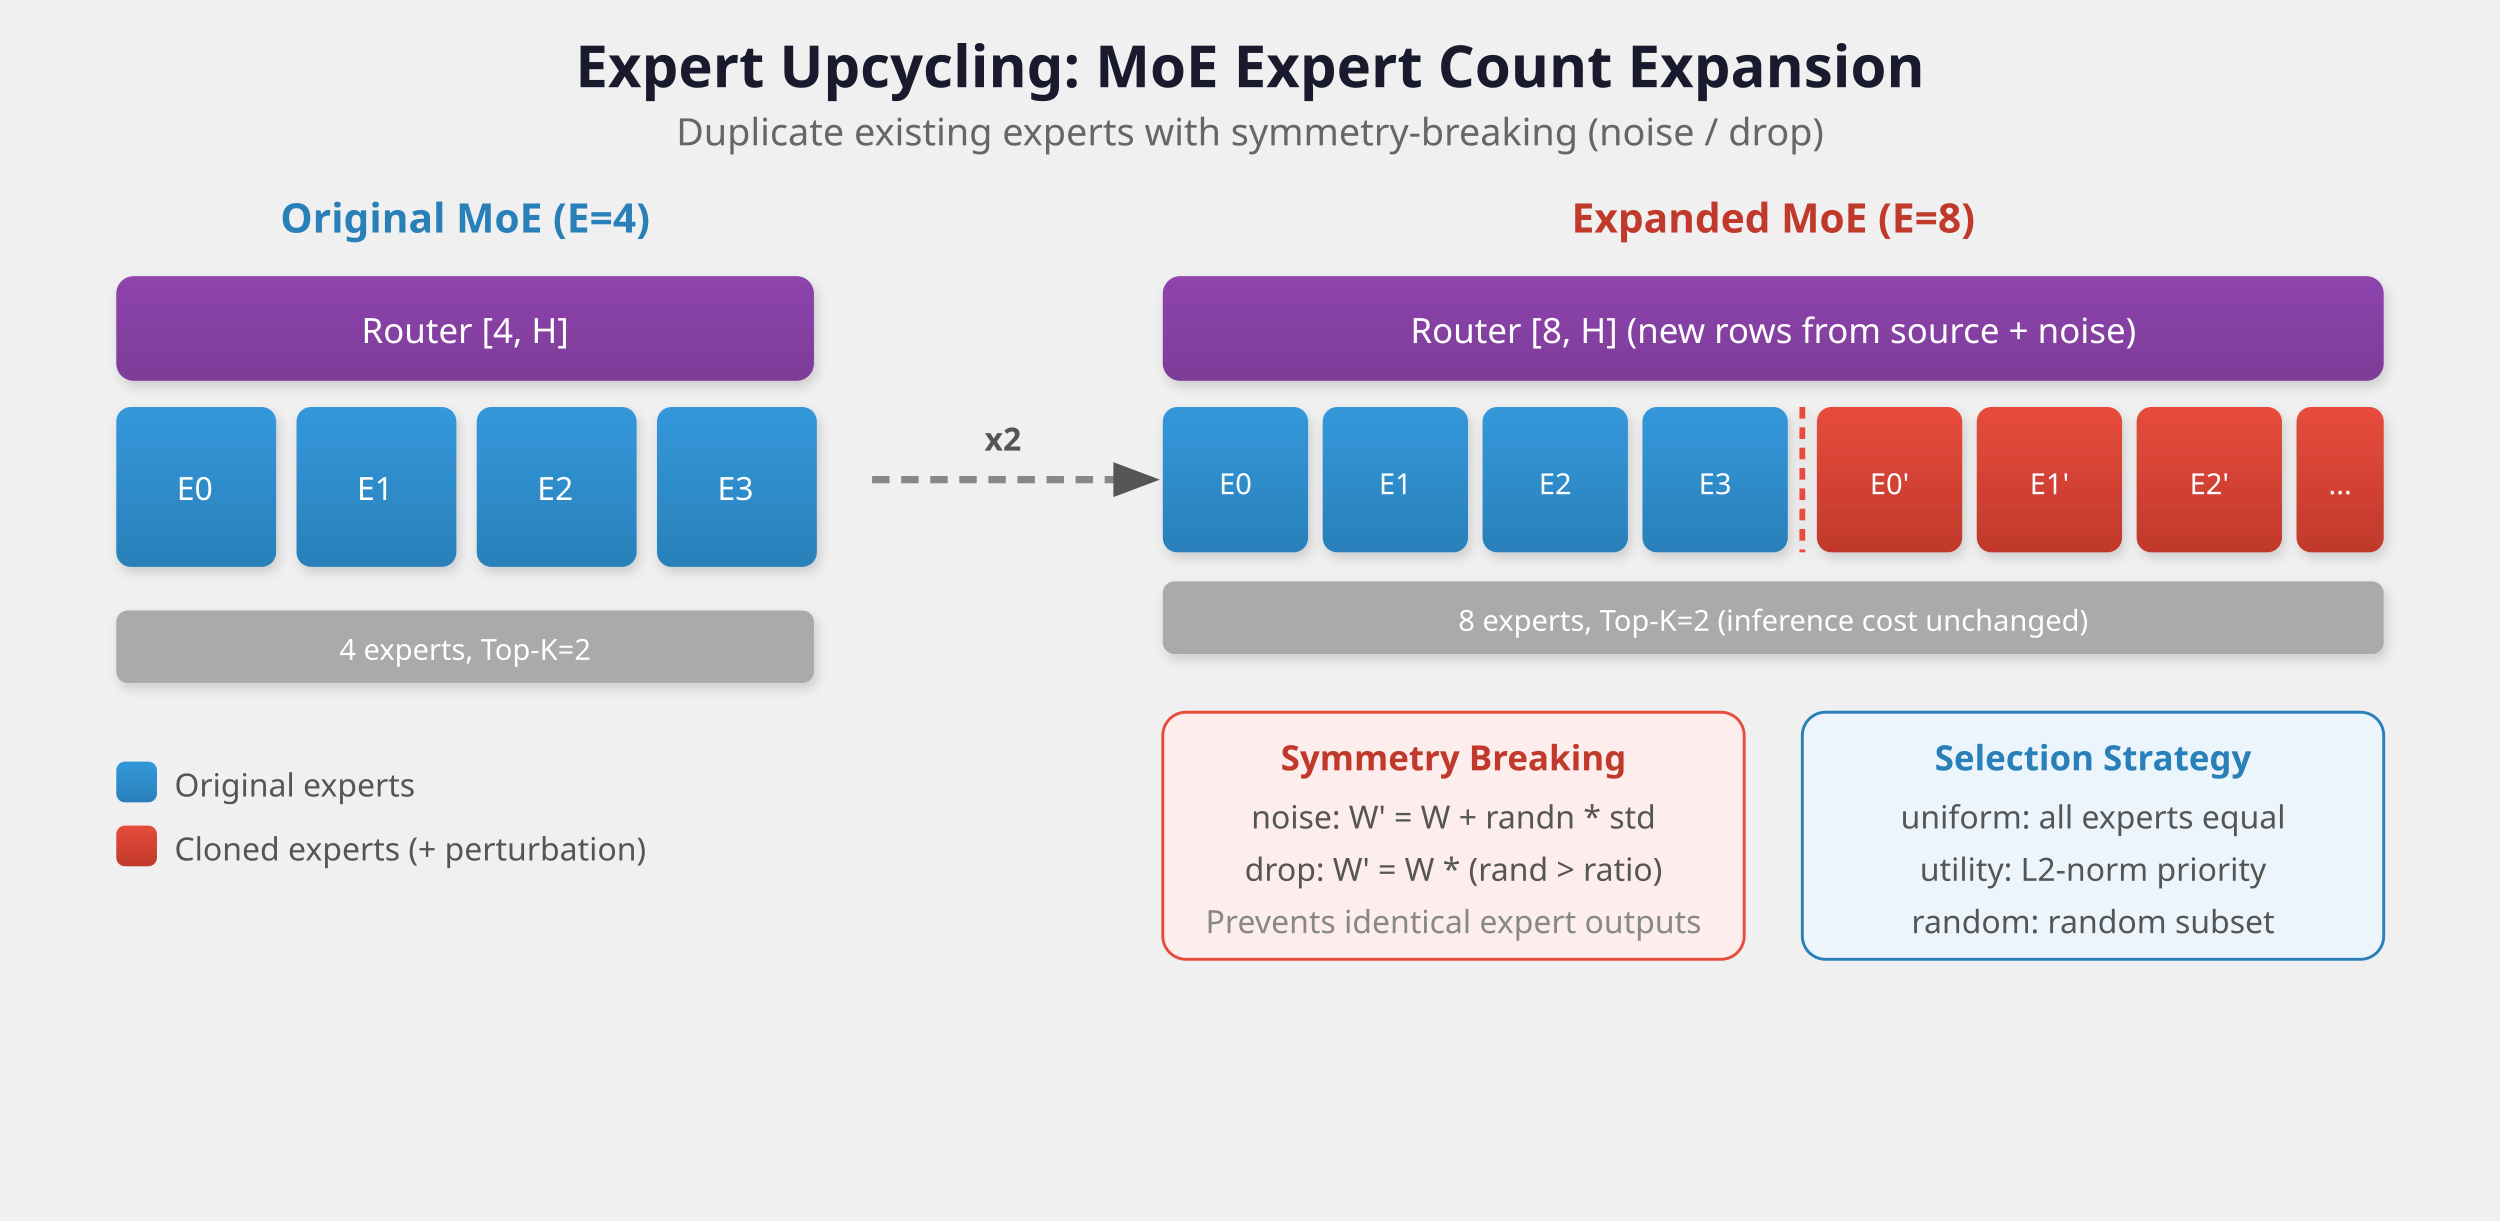
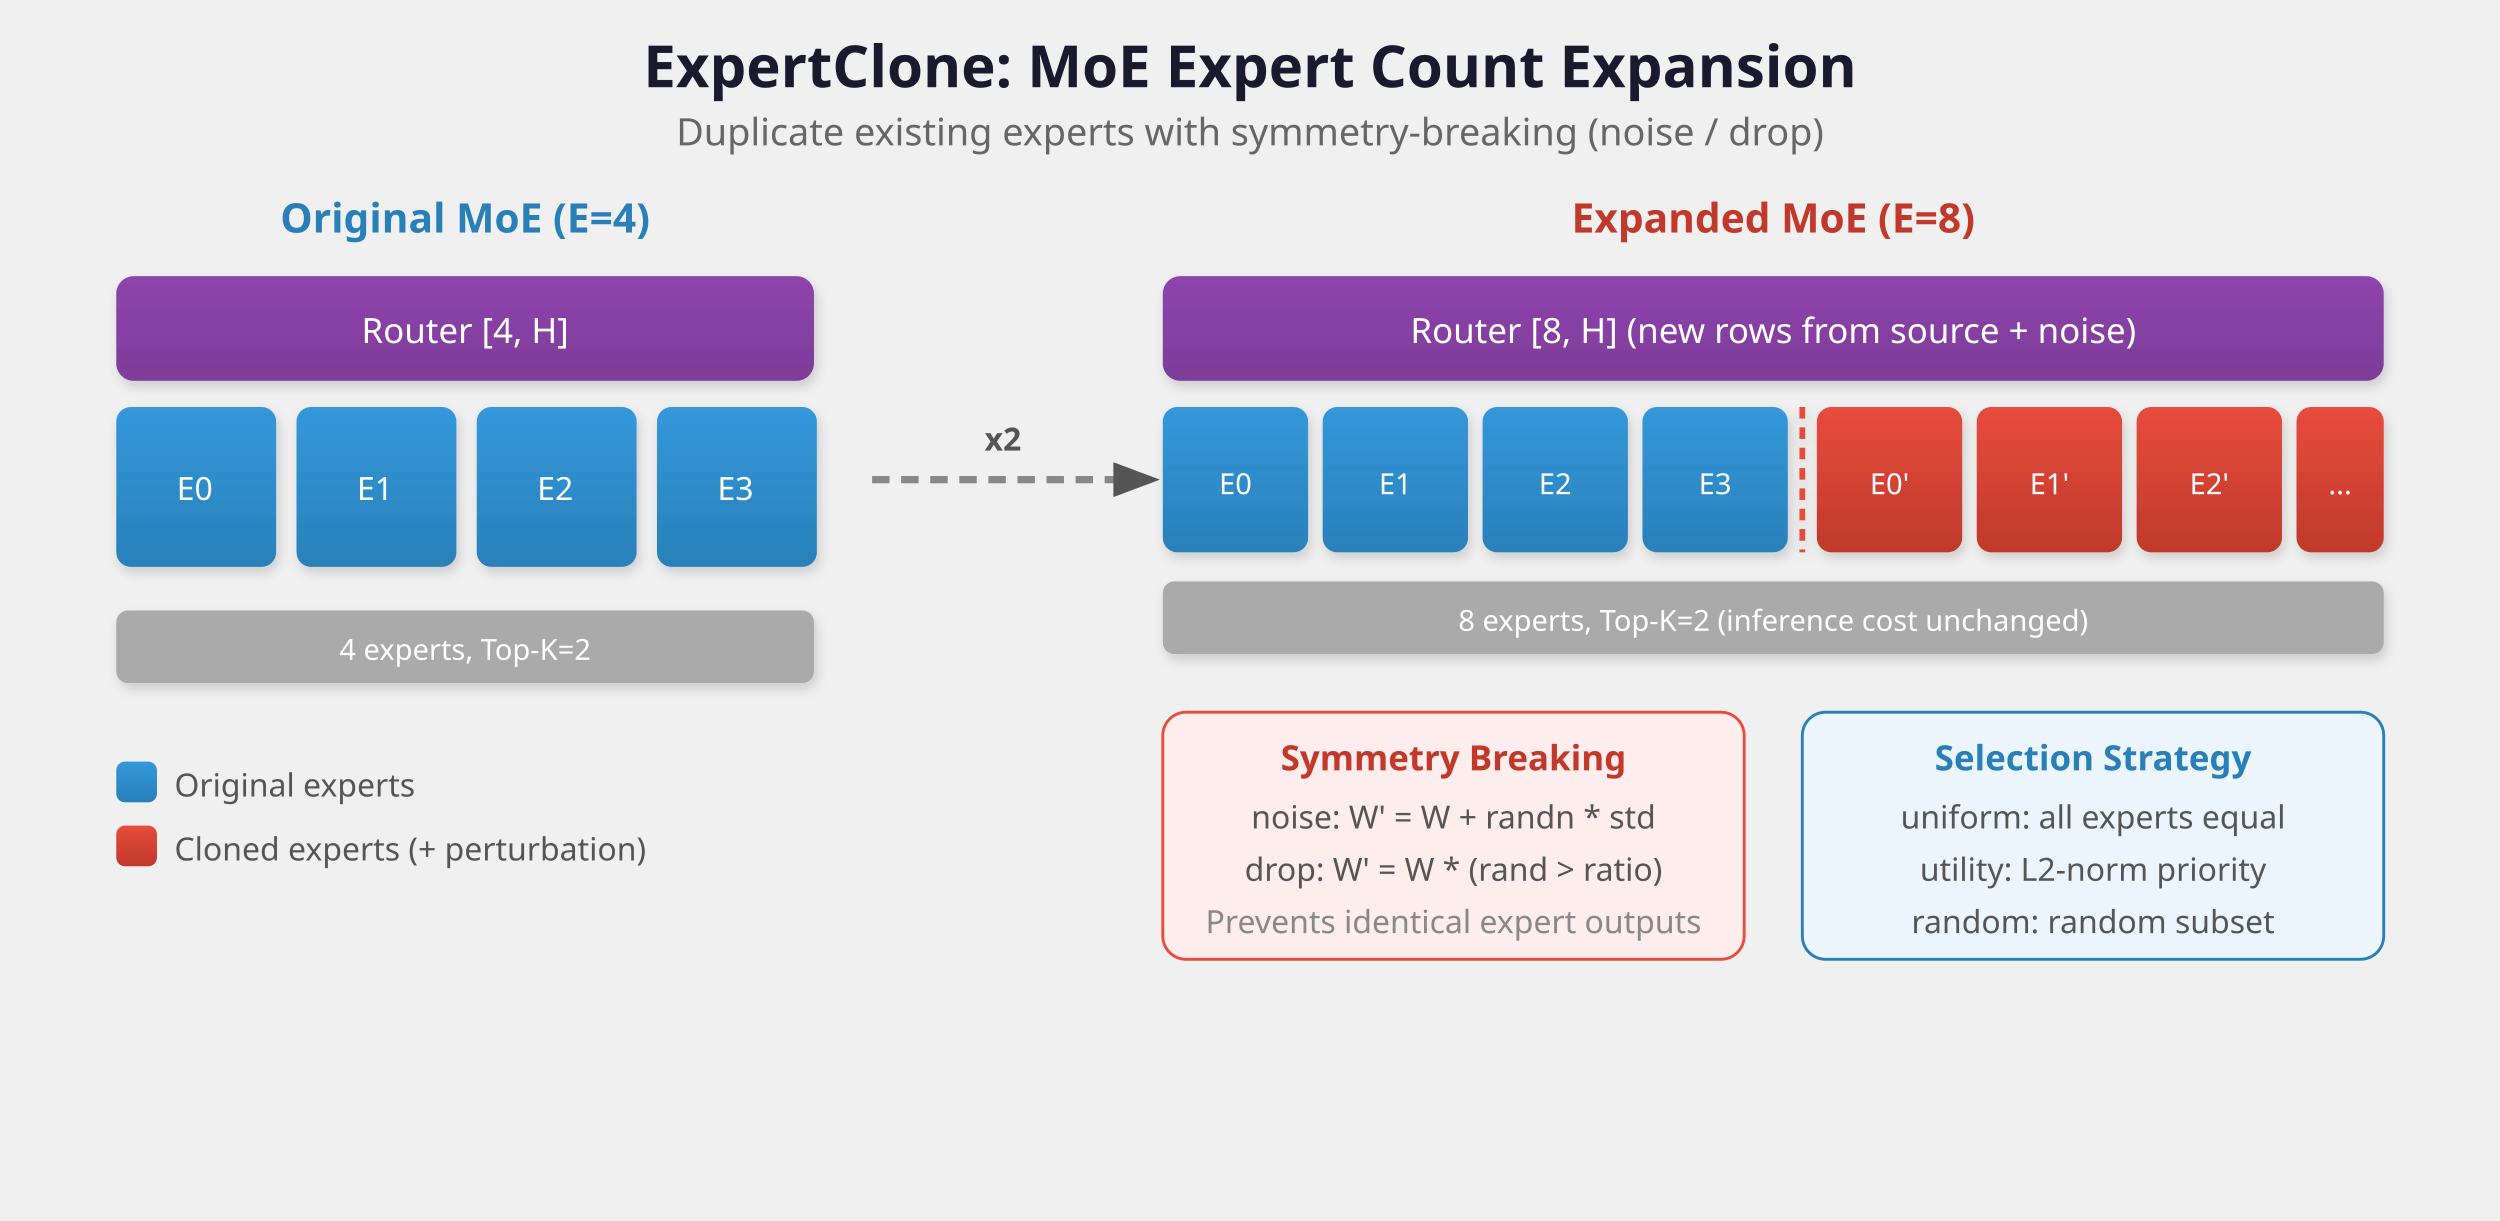
<svg xmlns="http://www.w3.org/2000/svg" viewBox="0 0 860 420" font-family="'Segoe UI',system-ui,sans-serif">
  <defs>
    <linearGradient id="eOG" x1="0" y1="0" x2="0" y2="1">
      <stop offset="0%" stop-color="#3498DB" />
      <stop offset="100%" stop-color="#2980B9" />
    </linearGradient>
    <linearGradient id="eNG" x1="0" y1="0" x2="0" y2="1">
      <stop offset="0%" stop-color="#E74C3C" />
      <stop offset="100%" stop-color="#C0392B" />
    </linearGradient>
    <linearGradient id="rtG" x1="0" y1="0" x2="0" y2="1">
      <stop offset="0%" stop-color="#8E44AD" />
      <stop offset="100%" stop-color="#7D3C98" />
    </linearGradient>
    <filter id="s4">
      <feDropShadow dx="1" dy="2" stdDeviation="2" flood-opacity="0.15" />
    </filter>
  </defs>
-   <text x="430" y="30" text-anchor="middle" font-size="20" font-weight="700" fill="#1a1a2e">Expert Upcycling: MoE Expert Count Expansion</text>
+   <text x="430" y="30" text-anchor="middle" font-size="20" font-weight="700" fill="#1a1a2e">ExpertClone: MoE Expert Count Expansion</text>
  <text x="430" y="50" text-anchor="middle" font-size="13" fill="#666">Duplicate existing experts with symmetry-breaking (noise / drop)</text>
  <text x="160" y="80" text-anchor="middle" font-size="14" font-weight="600" fill="#2980B9">Original MoE (E=4)</text>
  <g filter="url(#s4)">
    <rect x="40" y="95" width="240" height="36" rx="6" fill="url(#rtG)" />
    <text x="160" y="118" text-anchor="middle" font-size="12" fill="#fff" font-weight="500">Router [4, H]</text>
    <rect x="40" y="140" width="55" height="55" rx="5" fill="url(#eOG)" />
    <text x="67" y="172" text-anchor="middle" font-size="11" fill="#fff">E0</text>
    <rect x="102" y="140" width="55" height="55" rx="5" fill="url(#eOG)" />
    <text x="129" y="172" text-anchor="middle" font-size="11" fill="#fff">E1</text>
    <rect x="164" y="140" width="55" height="55" rx="5" fill="url(#eOG)" />
    <text x="191" y="172" text-anchor="middle" font-size="11" fill="#fff">E2</text>
    <rect x="226" y="140" width="55" height="55" rx="5" fill="url(#eOG)" />
    <text x="253" y="172" text-anchor="middle" font-size="11" fill="#fff">E3</text>
    <rect x="40" y="210" width="240" height="25" rx="4" fill="#aaa" />
    <text x="160" y="227" text-anchor="middle" font-size="10" fill="#fff">4 experts, Top-K=2</text>
  </g>
  <line x1="300" y1="165" x2="385" y2="165" stroke="#888" stroke-width="2.5" stroke-dasharray="6,4" />
  <polygon points="383,159 399,165 383,171" fill="#555" />
  <text x="345" y="155" text-anchor="middle" font-size="11" fill="#555" font-weight="600">x2</text>
  <text x="610" y="80" text-anchor="middle" font-size="14" font-weight="600" fill="#C0392B">Expanded MoE (E=8)</text>
  <g filter="url(#s4)">
    <rect x="400" y="95" width="420" height="36" rx="6" fill="url(#rtG)" />
    <text x="610" y="118" text-anchor="middle" font-size="12" fill="#fff" font-weight="500">Router [8, H]  (new rows from source + noise)</text>
    <rect x="400" y="140" width="50" height="50" rx="5" fill="url(#eOG)" />
    <text x="425" y="170" text-anchor="middle" font-size="10" fill="#fff">E0</text>
    <rect x="455" y="140" width="50" height="50" rx="5" fill="url(#eOG)" />
    <text x="480" y="170" text-anchor="middle" font-size="10" fill="#fff">E1</text>
    <rect x="510" y="140" width="50" height="50" rx="5" fill="url(#eOG)" />
    <text x="535" y="170" text-anchor="middle" font-size="10" fill="#fff">E2</text>
    <rect x="565" y="140" width="50" height="50" rx="5" fill="url(#eOG)" />
    <text x="590" y="170" text-anchor="middle" font-size="10" fill="#fff">E3</text>
    <rect x="625" y="140" width="50" height="50" rx="5" fill="url(#eNG)" />
    <text x="650" y="170" text-anchor="middle" font-size="10" fill="#fff">E0'</text>
    <rect x="680" y="140" width="50" height="50" rx="5" fill="url(#eNG)" />
    <text x="705" y="170" text-anchor="middle" font-size="10" fill="#fff">E1'</text>
    <rect x="735" y="140" width="50" height="50" rx="5" fill="url(#eNG)" />
    <text x="760" y="170" text-anchor="middle" font-size="10" fill="#fff">E2'</text>
    <rect x="790" y="140" width="30" height="50" rx="5" fill="url(#eNG)" />
    <text x="805" y="170" text-anchor="middle" font-size="10" fill="#fff">...</text>
    <line x1="620" y1="140" x2="620" y2="190" stroke="#E74C3C" stroke-width="2" stroke-dasharray="4,3" />
    <rect x="400" y="200" width="420" height="25" rx="4" fill="#aaa" />
    <text x="610" y="217" text-anchor="middle" font-size="10" fill="#fff">8 experts, Top-K=2 (inference cost unchanged)</text>
  </g>
  <g transform="translate(400, 245)">
    <rect width="200" height="85" rx="8" fill="#FDEDEC" stroke="#E74C3C" stroke-width="1" />
    <text x="100" y="20" text-anchor="middle" font-size="12" font-weight="700" fill="#C0392B">Symmetry Breaking</text>
    <text x="100" y="40" text-anchor="middle" font-size="11" fill="#555">noise: W' = W + randn * std</text>
    <text x="100" y="58" text-anchor="middle" font-size="11" fill="#555">drop:  W' = W * (rand &gt; ratio)</text>
    <text x="100" y="76" text-anchor="middle" font-size="11" fill="#888">Prevents identical expert outputs</text>
  </g>
  <g transform="translate(620, 245)">
    <rect width="200" height="85" rx="8" fill="#EBF5FB" stroke="#2980B9" stroke-width="1" />
    <text x="100" y="20" text-anchor="middle" font-size="12" font-weight="700" fill="#2980B9">Selection Strategy</text>
    <text x="100" y="40" text-anchor="middle" font-size="11" fill="#555">uniform: all experts equal</text>
    <text x="100" y="58" text-anchor="middle" font-size="11" fill="#555">utility: L2-norm priority</text>
    <text x="100" y="76" text-anchor="middle" font-size="11" fill="#555">random: random subset</text>
  </g>
  <rect x="40" y="262" width="14" height="14" rx="3" fill="url(#eOG)" />
  <text x="60" y="274" font-size="11" fill="#555">Original experts</text>
  <rect x="40" y="284" width="14" height="14" rx="3" fill="url(#eNG)" />
  <text x="60" y="296" font-size="11" fill="#555">Cloned experts (+ perturbation)</text>
</svg>
